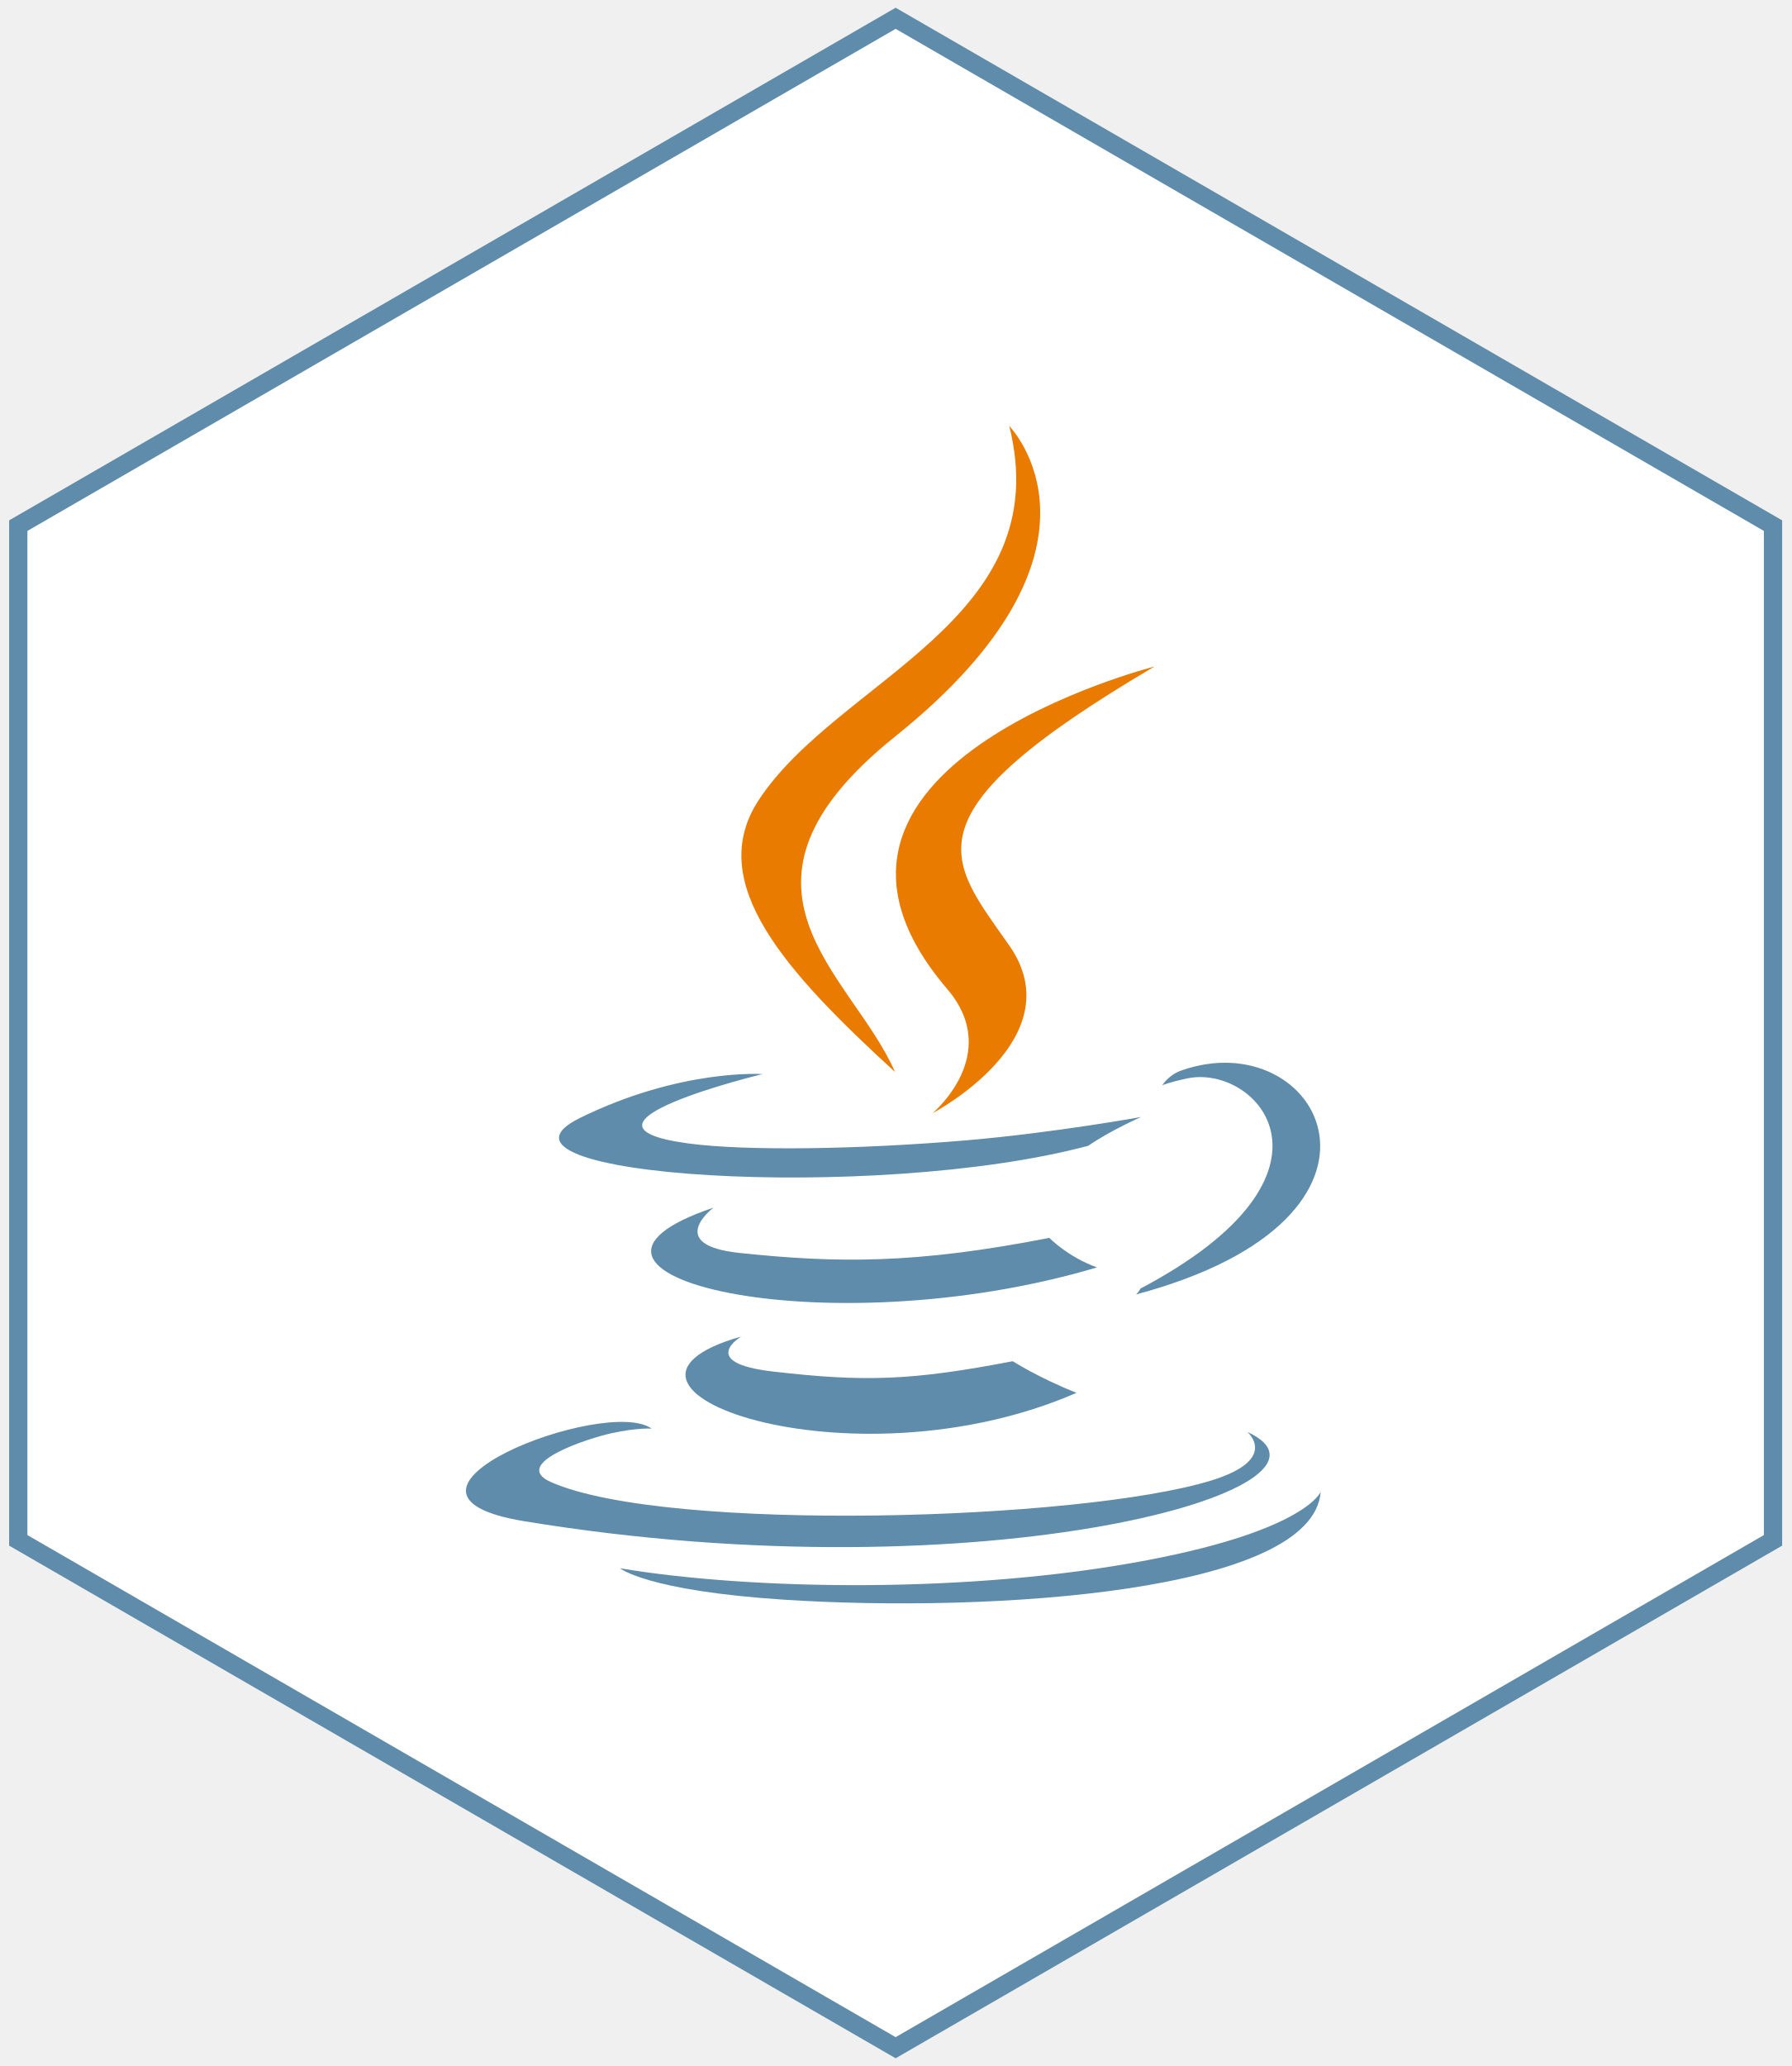
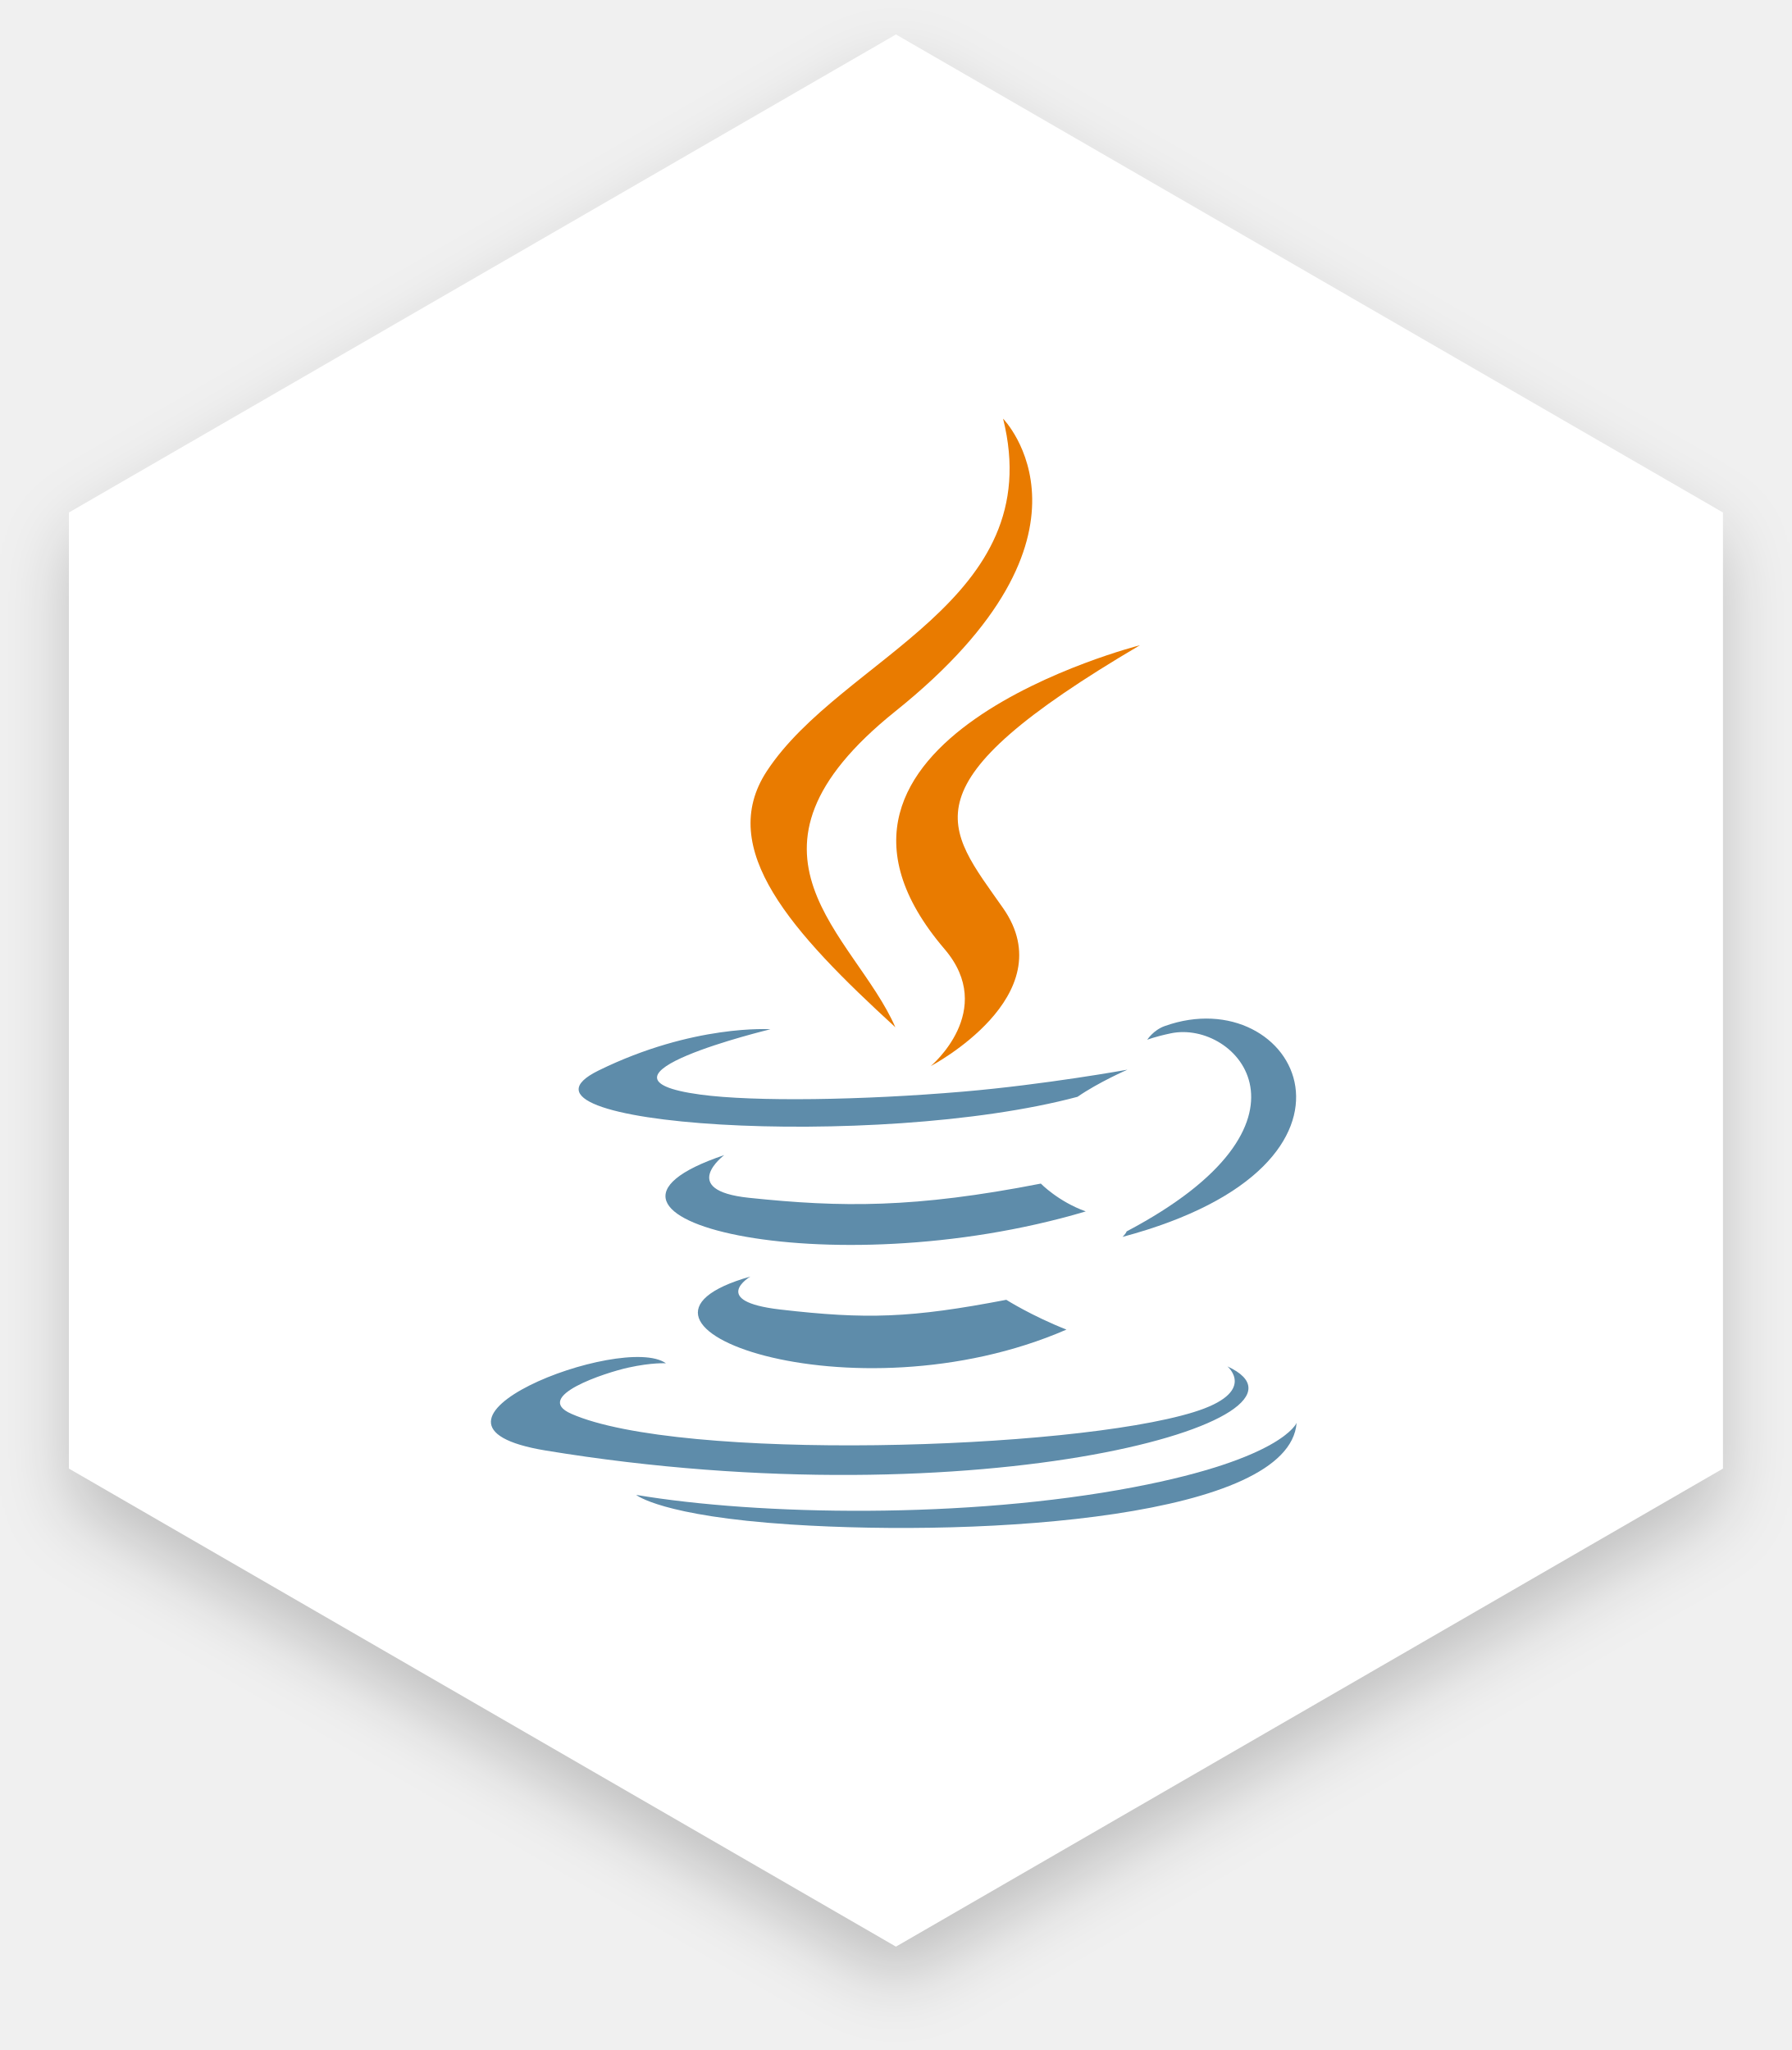
- <svg xmlns="http://www.w3.org/2000/svg" width="98px" height="113px" viewBox="0 0 98 113" version="1.1">
-   <defs />
+ <svg xmlns="http://www.w3.org/2000/svg" xmlns:xlink="http://www.w3.org/1999/xlink" width="104px" height="119px" viewBox="0 0 104 119" version="1.1">
+   <defs>
+     <polygon id="path-1" points="48 0 96 27.75 96 83.25 48 111 -2.35633735e-12 83.25 -2.38653541e-12 27.75" />
+     <filter x="-50%" y="-50%" width="200%" height="200%" filterUnits="objectBoundingBox" id="filter-2">
+       <feOffset dx="0" dy="2" in="SourceAlpha" result="shadowOffsetOuter1" />
+       <feGaussianBlur stdDeviation="2" in="shadowOffsetOuter1" result="shadowBlurOuter1" />
+       <feColorMatrix values="0 0 0 0 0   0 0 0 0 0   0 0 0 0 0  0 0 0 0.2 0" type="matrix" in="shadowBlurOuter1" />
+     </filter>
+   </defs>
  <g id="Page-1" stroke="none" stroke-width="1" fill="none" fill-rule="evenodd">
-     <g id="DesktopHD_Round7_ClientGuides-Copy" transform="translate(-1031, -1066)">
+     <g id="DesktopHD_Round7_ClientGuides-Copy" transform="translate(-1028, -1065)">
      <g id="clients-copy" transform="translate(389, 1067)">
        <g id="row1">
          <g id="java" transform="translate(643, 0)">
-             <polygon id="Polygon" stroke="#5E8CAA" stroke-linecap="round" fill="#FFFFFF" points="48 0 96 27.75 96 83.25 48 111 -2.35633735e-12 83.25 -2.38653541e-12 27.75" />
+             <g id="Polygon">
+               <use fill="black" fill-opacity="1" filter="url(#filter-2)" xlink:href="#path-1" />
+               <use fill="#FFFFFF" fill-rule="evenodd" xlink:href="#path-1" />
+             </g>
            <g transform="translate(24, 22)" id="Shape">
              <path d="M15.551,50.102 C15.551,50.102 13.13,51.533 17.277,52.015 C22.301,52.598 24.869,52.515 30.405,51.452 C30.405,51.452 31.863,52.378 33.896,53.181 C21.482,58.582 5.803,52.868 15.551,50.102 L15.551,50.102 Z M14.034,43.052 C14.034,43.052 11.317,45.095 15.468,45.531 C20.835,46.094 25.073,46.14 32.409,44.706 C32.409,44.706 33.422,45.75 35.016,46.321 C20.011,50.778 3.298,46.672 14.034,43.052 L14.034,43.052 Z" fill="#5E8CAA" />
              <path d="M26.82,31.092 C29.88,34.67 26.018,37.886 26.018,37.886 C26.018,37.886 33.783,33.815 30.218,28.716 C26.886,23.962 24.332,21.601 38.159,13.456 C38.159,13.457 16.455,18.96 26.82,31.092 L26.82,31.092 Z" fill="#E97B00" />
              <path d="M43.237,55.317 C43.237,55.317 45.03,56.818 41.262,57.978 C34.099,60.182 11.443,60.846 5.151,58.066 C2.89,57.066 7.131,55.68 8.466,55.388 C9.857,55.082 10.651,55.138 10.651,55.138 C8.136,53.339 -5.609,58.671 3.671,60.201 C28.977,64.367 49.8,58.325 43.237,55.317 L43.237,55.317 Z M16.717,35.747 C16.717,35.747 5.194,38.527 12.637,39.538 C15.78,39.965 22.043,39.867 27.881,39.369 C32.65,38.962 37.436,38.093 37.436,38.093 C37.436,38.093 35.756,38.825 34.539,39.668 C22.835,42.795 0.231,41.338 6.739,38.142 C12.241,35.439 16.717,35.747 16.717,35.747 L16.717,35.747 Z M37.389,47.481 C49.285,41.205 43.784,35.173 39.945,35.985 C39.006,36.184 38.585,36.357 38.585,36.357 C38.585,36.357 38.934,35.8 39.601,35.561 C47.196,32.85 53.036,43.558 37.151,47.8 C37.151,47.799 37.333,47.631 37.389,47.481 L37.389,47.481 Z" fill="#5E8CAA" />
              <path d="M30.218,0.303 C30.218,0.303 36.805,6.997 23.969,17.287 C13.675,25.544 21.621,30.251 23.965,35.631 C17.956,30.125 13.548,25.277 16.504,20.766 C20.846,14.145 32.875,10.934 30.218,0.303 L30.218,0.303 Z" fill="#E97B00" />
              <path d="M17.886,64.495 C29.303,65.236 46.839,64.082 47.254,58.595 C47.254,58.595 46.456,60.675 37.818,62.326 C28.073,64.189 16.051,63.972 8.923,62.777 C8.923,62.777 10.383,64.005 17.886,64.495 L17.886,64.495 Z" fill="#5E8CAA" />
            </g>
          </g>
        </g>
      </g>
    </g>
  </g>
</svg>
